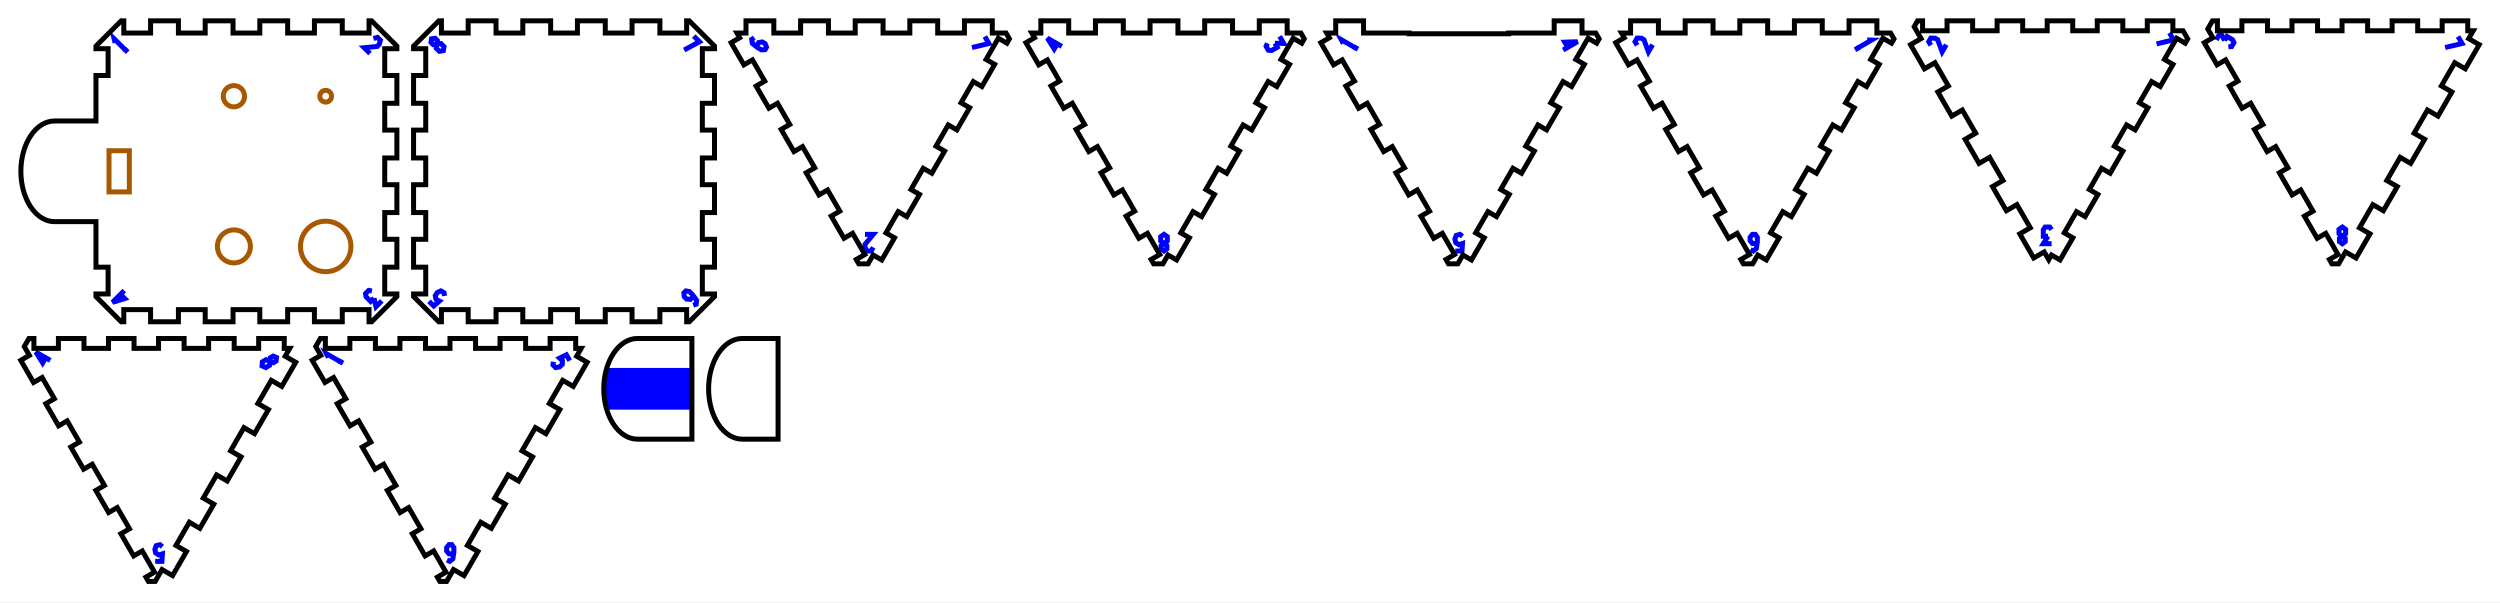
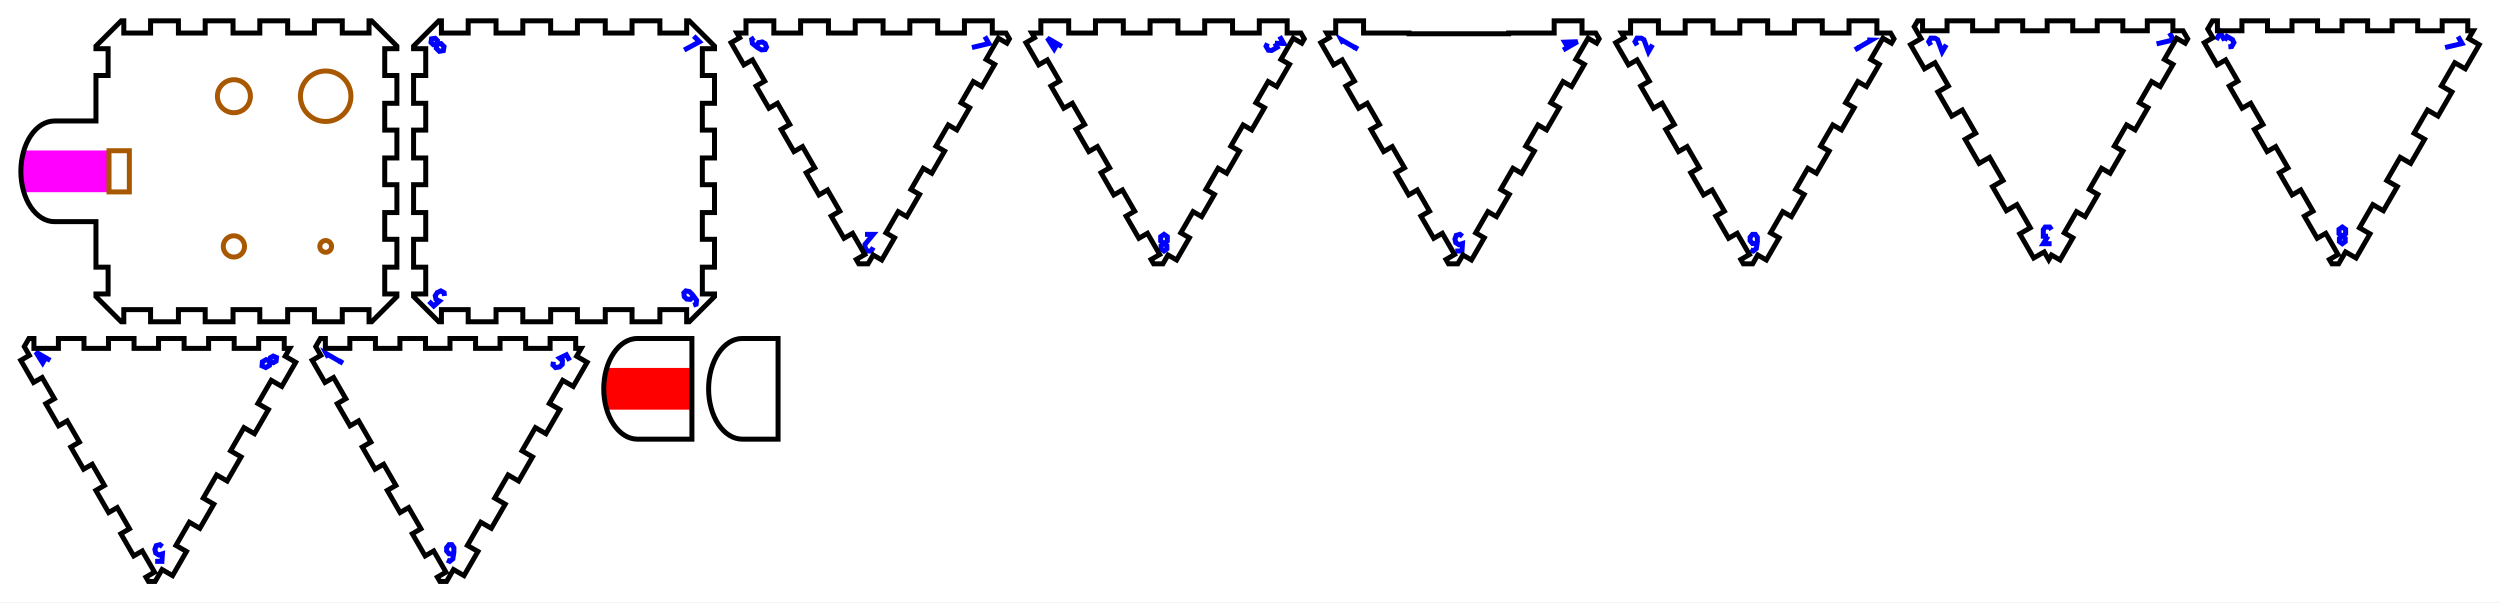
<svg xmlns="http://www.w3.org/2000/svg" width="599.23mm" height="144.36mm" viewBox="0 0 599.23 144.36">
  <rect x="0.0" y="0.0" width="599.23" height="144.36" fill="#ffffff" />
-   <g fill="#0000ff" stroke="none">
+   <g fill="#ff0000" stroke="none">
    <path d="M 165.780,88.195 L 165.780,98.195 L 145.507,98.195 L 145.420,97.900 L 145.339,97.602 L 145.262,97.301 L 145.192,96.996 L 145.126,96.689 L 145.066,96.380 L 145.012,96.068 L 144.964,95.754 L 144.921,95.438 L 144.883,95.121 L 144.852,94.802 L 144.826,94.482 L 144.806,94.161 L 144.791,93.839 L 144.782,93.517 L 144.780,93.195 L 144.782,92.873 L 144.791,92.551 L 144.806,92.229 L 144.826,91.908 L 144.852,91.588 L 144.883,91.269 L 144.921,90.952 L 144.964,90.636 L 145.012,90.322 L 145.066,90.010 L 145.126,89.701 L 145.192,89.394 L 145.262,89.089 L 145.339,88.788 L 145.420,88.490 L 145.507,88.195 Z" />
  </g>
+   <g fill="#ff00ff" stroke="none">
+     <path d="M 26.065,36.065 L 26.065,46.065 L 5.793,46.065 L 5.706,45.770 L 5.624,45.472 L 5.548,45.171 L 5.477,44.866 L 5.412,44.559 L 5.352,44.250 L 5.298,43.938 L 5.249,43.624 L 5.206,43.308 L 5.169,42.991 L 5.137,42.672 L 5.111,42.352 L 5.091,42.031 L 5.077,41.709 L 5.068,41.387 L 5.065,41.065 L 5.068,40.743 L 5.077,40.421 L 5.091,40.099 L 5.111,39.778 L 5.137,39.458 L 5.169,39.139 L 5.206,38.822 L 5.249,38.506 L 5.298,38.192 L 5.352,37.880 L 5.412,37.571 L 5.477,37.264 L 5.548,36.959 L 5.624,36.658 L 5.706,36.360 L 5.793,36.065 Z" />
+   </g>
  <g fill="none" stroke="#0000ff" stroke-width="1.198">
-     <path d="M 89.499,9.229 L 90.471,8.957 L 91.173,9.659 L 90.901,10.631 L 90.392,11.141 L 87.292,11.435 L 88.695,12.838" />
-     <path d="M 91.524,72.121 L 90.121,73.524 L 89.637,71.462" />
-     <path d="M 89.637,71.462 L 88.848,72.251 L 87.745,71.148 L 87.608,70.380 L 88.380,69.608 L 89.148,69.745" />
-     <path d="M 29.785,69.643 L 26.957,72.471 L 29.897,71.565 L 28.495,70.162" />
-     <path d="M 27.579,10.281 L 27.343,9.273 L 30.171,12.101" />
-     <path d="M 29.750,12.522 L 30.627,11.645" />
    <path d="M 104.711,10.581 L 103.852,10.704 L 103.314,10.166 L 103.438,9.308 L 104.296,9.184 L 104.834,9.722 L 104.711,10.581 L 104.574,11.566 L 105.309,12.301 L 106.266,12.136 L 106.431,11.179 L 105.696,10.444 L 104.711,10.581" />
    <path d="M 166.286,8.641 L 167.654,10.009 L 163.983,11.996" />
    <path d="M 166.165,73.157 L 166.865,72.910 L 166.966,71.960 L 166.010,70.653 L 165.247,69.889 L 164.387,69.731 L 163.913,70.204 L 164.019,71.117 L 164.585,71.682 L 165.469,71.760 L 166.030,71.199 L 166.010,70.653" />
    <path d="M 102.824,72.208 L 103.964,73.348 L 105.324,72.163 L 104.513,71.747 L 104.326,70.882 L 104.808,70.119 L 105.658,69.725 L 106.442,70.169 L 106.541,70.947" />
    <path d="M 180.793,9.037 L 180.181,9.457 L 180.329,10.402 L 181.590,11.416 L 182.526,11.956 L 183.397,11.887 L 183.732,11.307 L 183.394,10.453 L 182.701,10.053 L 181.827,10.207 L 181.430,10.894 L 181.590,11.416" />
    <path d="M 236.060,8.748 L 237.027,10.424 L 232.968,11.393" />
    <path d="M 209.317,59.289 L 208.821,60.169 L 207.829,60.169 L 207.333,59.289 L 207.333,58.569 L 209.317,56.169 L 207.333,56.169" />
    <path d="M 254.507,11.135 L 251.043,9.135 L 252.680,11.741 L 253.672,10.023" />
    <path d="M 306.711,8.706 L 307.703,10.424 L 305.586,10.357" />
    <path d="M 305.586,10.357 L 306.144,11.324 L 304.793,12.104 L 304.016,12.037 L 303.470,11.092 L 303.801,10.386" />
    <path d="M 279.001,58.369 L 279.696,58.889 L 279.696,59.649 L 279.001,60.169 L 278.307,59.649 L 278.307,58.889 L 279.001,58.369 L 279.795,57.769 L 279.795,56.729 L 279.001,56.169 L 278.208,56.729 L 278.208,57.769 L 279.001,58.369" />
    <path d="M 321.986,10.434 L 321.496,9.522 L 324.960,11.522" />
    <path d="M 324.663,12.037 L 325.283,10.963" />
    <path d="M 374.667,11.994 L 378.132,9.994 L 375.057,10.108 L 376.049,11.827" />
    <path d="M 348.810,60.169 L 350.422,60.169 L 350.546,58.369 L 349.678,58.649 L 348.934,58.169 L 348.735,57.289 L 349.058,56.409 L 349.926,56.169 L 350.546,56.649" />
    <path d="M 392.414,10.864 L 391.900,9.994 L 392.396,9.135 L 393.406,9.146 L 394.029,9.506 L 395.116,12.424 L 396.108,10.706" />
    <path d="M 447.550,9.575 L 448.585,9.608 L 445.121,11.608" />
    <path d="M 444.823,11.092 L 445.443,12.166" />
    <path d="M 419.560,59.849 L 420.230,60.169 L 420.974,59.569 L 421.222,57.969 L 421.222,56.889 L 420.726,56.169 L 420.056,56.169 L 419.486,56.889 L 419.486,57.689 L 420.056,58.369 L 420.850,58.369 L 421.222,57.969" />
    <path d="M 462.817,10.864 L 462.303,9.994 L 462.799,9.135 L 463.809,9.146 L 464.433,9.506 L 465.519,12.424 L 466.511,10.706" />
    <path d="M 520.007,7.873 L 520.974,9.549 L 516.915,10.518" />
    <path d="M 491.749,58.419 L 489.765,58.419 L 490.881,56.619" />
    <path d="M 490.881,56.619 L 489.765,56.619 L 489.765,55.059 L 490.212,54.419 L 491.303,54.419 L 491.749,55.059" />
    <path d="M 531.217,9.549 L 532.209,7.831 L 533.209,9.697" />
    <path d="M 533.209,9.697 L 533.767,8.731 L 535.118,9.511 L 535.449,10.217 L 534.904,11.162 L 534.126,11.229" />
    <path d="M 589.168,8.748 L 590.136,10.424 L 586.076,11.393" />
    <path d="M 561.434,56.619 L 562.128,57.139 L 562.128,57.899 L 561.434,58.419 L 560.739,57.899 L 560.739,57.139 L 561.434,56.619 L 562.227,56.019 L 562.227,54.979 L 561.434,54.419 L 560.640,54.979 L 560.640,56.019 L 561.434,56.619" />
    <path d="M 12.056,86.390 L 8.592,84.390 L 10.228,86.996 L 11.220,85.278" />
    <path d="M 64.712,86.595 L 64.815,85.733 L 65.474,85.353 L 66.271,85.695 L 66.168,86.556 L 65.510,86.936 L 64.712,86.595 L 63.796,86.207 L 62.895,86.727 L 62.807,87.695 L 63.689,88.102 L 64.589,87.582 L 64.712,86.595" />
    <path d="M 37.197,134.549 L 38.809,134.549 L 38.933,132.749 L 38.065,133.029 L 37.321,132.549 L 37.123,131.669 L 37.445,130.789 L 38.313,130.549 L 38.933,131.029" />
    <path d="M 78.715,85.689 L 78.226,84.777 L 81.690,86.777" />
    <path d="M 81.393,87.292 L 82.013,86.218" />
    <path d="M 136.562,86.446 L 135.756,85.050 L 134.135,85.843 L 134.812,86.455 L 134.768,87.339 L 134.105,87.951 L 133.182,88.112 L 132.540,87.480 L 132.646,86.703" />
    <path d="M 107.129,134.229 L 107.798,134.549 L 108.542,133.949 L 108.790,132.349 L 108.790,131.269 L 108.294,130.549 L 107.625,130.549 L 107.054,131.269 L 107.054,132.069 L 107.625,132.749 L 108.418,132.749 L 108.790,132.349" />
  </g>
  <g fill="none" stroke="#a85800" stroke-width="1.198">
-     <path d="M 26.130,46.000 L 31.000,46.000 L 31.000,36.130 L 26.130,36.130 Z" />
-     <circle cx="78.065" cy="23.065" r="1.408" />
-     <circle cx="56.065" cy="23.065" r="2.552" />
-     <circle cx="56.065" cy="59.065" r="3.955" />
-     <circle cx="78.065" cy="59.065" r="6.051" />
+     <path d="M 26.130,36.130 L 31.000,36.130 L 31.000,46.000 L 26.130,46.000 Z" />
+     <circle cx="78.065" cy="59.065" r="1.408" />
+     <circle cx="56.065" cy="59.065" r="2.552" />
+     <circle cx="56.065" cy="23.065" r="3.955" />
+     <circle cx="78.065" cy="23.065" r="6.051" />
  </g>
  <g fill="none" stroke="#000000" stroke-width="1.198">
-     <path d="M 89.082,5.000 L 95.130,11.048 L 95.130,11.675 L 92.217,11.675 L 92.217,18.091 L 95.130,18.091 L 95.130,24.766 L 92.217,24.766 L 92.217,31.182 L 95.130,31.182 L 95.130,37.857 L 92.217,37.857 L 92.217,44.273 L 95.130,44.273 L 95.130,50.948 L 92.217,50.948 L 92.217,57.364 L 95.130,57.364 L 95.130,64.039 L 92.217,64.039 L 92.217,70.455 L 95.130,70.455 L 95.130,71.082 L 89.082,77.130 L 88.455,77.130 L 88.455,74.217 L 82.039,74.217 L 82.039,77.130 L 75.364,77.130 L 75.364,74.217 L 68.948,74.217 L 68.948,77.130 L 62.273,77.130 L 62.273,74.217 L 55.857,74.217 L 55.857,77.130 L 49.182,77.130 L 49.182,74.217 L 42.766,74.217 L 42.766,77.130 L 36.091,77.130 L 36.091,74.217 L 29.675,74.217 L 29.675,77.130 L 29.048,77.130 L 23.000,71.082 L 23.000,70.455 L 25.913,70.455 L 25.913,64.039 L 23.000,64.039 L 23.000,53.130 L 13.063,53.130 L 12.271,53.072 L 11.486,52.897 L 10.716,52.608 L 9.969,52.207 L 9.253,51.699 L 8.574,51.089 L 7.939,50.382 L 7.354,49.586 L 6.824,48.709 L 6.354,47.758 L 5.948,46.744 L 5.611,45.675 L 5.346,44.561 L 5.154,43.415 L 5.039,42.245 L 5.000,41.065 L 5.039,39.885 L 5.154,38.715 L 5.346,37.569 L 5.611,36.455 L 5.948,35.386 L 6.354,34.372 L 6.824,33.421 L 7.354,32.544 L 7.939,31.748 L 8.574,31.041 L 9.253,30.431 L 9.969,29.923 L 10.716,29.522 L 11.486,29.233 L 12.271,29.058 L 13.063,29.000 L 23.000,29.000 L 23.000,18.091 L 25.913,18.091 L 25.913,11.675 L 23.000,11.675 L 23.000,11.048 L 29.048,5.000 L 29.675,5.000 L 29.675,7.913 L 36.091,7.913 L 36.091,5.000 L 42.766,5.000 L 42.766,7.913 L 49.182,7.913 L 49.182,5.000 L 55.857,5.000 L 55.857,7.913 L 62.273,7.913 L 62.273,5.000 L 68.948,5.000 L 68.948,7.913 L 75.364,7.913 L 75.364,5.000 L 82.039,5.000 L 82.039,7.913 L 88.455,7.913 L 88.455,5.000 Z" />
+     <path d="M 89.082,77.130 L 95.130,71.082 L 95.130,70.455 L 92.217,70.455 L 92.217,64.039 L 95.130,64.039 L 95.130,57.364 L 92.217,57.364 L 92.217,50.948 L 95.130,50.948 L 95.130,44.273 L 92.217,44.273 L 92.217,37.857 L 95.130,37.857 L 95.130,31.182 L 92.217,31.182 L 92.217,24.766 L 95.130,24.766 L 95.130,18.091 L 92.217,18.091 L 92.217,11.675 L 95.130,11.675 L 95.130,11.048 L 89.082,5.000 L 88.455,5.000 L 88.455,7.913 L 82.039,7.913 L 82.039,5.000 L 75.364,5.000 L 75.364,7.913 L 68.948,7.913 L 68.948,5.000 L 62.273,5.000 L 62.273,7.913 L 55.857,7.913 L 55.857,5.000 L 49.182,5.000 L 49.182,7.913 L 42.766,7.913 L 42.766,5.000 L 36.091,5.000 L 36.091,7.913 L 29.675,7.913 L 29.675,5.000 L 29.048,5.000 L 23.000,11.048 L 23.000,11.675 L 25.913,11.675 L 25.913,18.091 L 23.000,18.091 L 23.000,29.000 L 13.063,29.000 L 12.271,29.058 L 11.486,29.233 L 10.716,29.522 L 9.969,29.923 L 9.253,30.431 L 8.574,31.041 L 7.939,31.748 L 7.354,32.544 L 6.824,33.421 L 6.354,34.372 L 5.948,35.386 L 5.611,36.455 L 5.346,37.569 L 5.154,38.715 L 5.039,39.885 L 5.000,41.065 L 5.039,42.245 L 5.154,43.415 L 5.346,44.561 L 5.611,45.675 L 5.948,46.744 L 6.354,47.758 L 6.824,48.709 L 7.354,49.586 L 7.939,50.382 L 8.574,51.089 L 9.253,51.699 L 9.969,52.207 L 10.716,52.608 L 11.486,52.897 L 12.271,53.072 L 13.063,53.130 L 23.000,53.130 L 23.000,64.039 L 25.913,64.039 L 25.913,70.455 L 23.000,70.455 L 23.000,71.082 L 29.048,77.130 L 29.675,77.130 L 29.675,74.217 L 36.091,74.217 L 36.091,77.130 L 42.766,77.130 L 42.766,74.217 L 49.182,74.217 L 49.182,77.130 L 55.857,77.130 L 55.857,74.217 L 62.273,74.217 L 62.273,77.130 L 68.948,77.130 L 68.948,74.217 L 75.364,74.217 L 75.364,77.130 L 82.039,77.130 L 82.039,74.217 L 88.455,74.217 L 88.455,77.130 Z" />
    <path d="M 99.130,11.048 L 105.178,5.000 L 105.805,5.000 L 105.805,7.913 L 112.221,7.913 L 112.221,5.000 L 118.896,5.000 L 118.896,7.913 L 125.312,7.913 L 125.312,5.000 L 131.987,5.000 L 131.987,7.913 L 138.403,7.913 L 138.403,5.000 L 145.078,5.000 L 145.078,7.913 L 151.494,7.913 L 151.494,5.000 L 158.169,5.000 L 158.169,7.913 L 164.585,7.913 L 164.585,5.000 L 165.212,5.000 L 171.260,11.048 L 171.260,11.675 L 168.347,11.675 L 168.347,18.091 L 171.260,18.091 L 171.260,24.766 L 168.347,24.766 L 168.347,31.182 L 171.260,31.182 L 171.260,37.857 L 168.347,37.857 L 168.347,44.273 L 171.260,44.273 L 171.260,50.948 L 168.347,50.948 L 168.347,57.364 L 171.260,57.364 L 171.260,64.039 L 168.347,64.039 L 168.347,70.455 L 171.260,70.455 L 171.260,71.082 L 165.212,77.130 L 164.585,77.130 L 164.585,74.217 L 158.169,74.217 L 158.169,77.130 L 151.494,77.130 L 151.494,74.217 L 145.078,74.217 L 145.078,77.130 L 138.403,77.130 L 138.403,74.217 L 131.987,74.217 L 131.987,77.130 L 125.312,77.130 L 125.312,74.217 L 118.896,74.217 L 118.896,77.130 L 112.221,77.130 L 112.221,74.217 L 105.805,74.217 L 105.805,77.130 L 105.178,77.130 L 99.130,71.082 L 99.130,70.455 L 102.043,70.455 L 102.043,64.039 L 99.130,64.039 L 99.130,57.364 L 102.043,57.364 L 102.043,50.948 L 99.130,50.948 L 99.130,44.273 L 102.043,44.273 L 102.043,37.857 L 99.130,37.857 L 99.130,31.182 L 102.043,31.182 L 102.043,24.766 L 99.130,24.766 L 99.130,18.091 L 102.043,18.091 L 102.043,11.675 L 99.130,11.675 Z" />
    <path d="M 176.641,7.913 L 178.805,7.913 L 178.805,5.000 L 185.481,5.000 L 185.481,7.913 L 191.896,7.913 L 191.896,5.000 L 198.572,5.000 L 198.572,7.913 L 204.987,7.913 L 204.987,5.000 L 211.663,5.000 L 211.663,7.913 L 218.078,7.913 L 218.078,5.000 L 224.754,5.000 L 224.754,7.913 L 231.169,7.913 L 231.169,5.000 L 237.845,5.000 L 237.845,7.913 L 241.137,7.913 L 241.946,9.315 L 241.349,10.350 L 239.289,9.161 L 236.354,14.244 L 238.414,15.434 L 235.349,20.742 L 233.289,19.553 L 230.354,24.637 L 232.414,25.826 L 229.349,31.135 L 227.289,29.945 L 224.354,35.029 L 226.414,36.218 L 223.349,41.527 L 221.289,40.338 L 218.354,45.421 L 220.414,46.610 L 217.349,51.919 L 215.289,50.730 L 212.354,55.814 L 214.414,57.003 L 211.349,62.311 L 209.289,61.122 L 208.070,63.234 L 205.834,63.234 L 205.236,62.199 L 207.296,61.010 L 204.361,55.926 L 202.301,57.115 L 199.236,51.807 L 201.296,50.617 L 198.361,45.534 L 196.301,46.723 L 193.236,41.414 L 195.296,40.225 L 192.361,35.141 L 190.301,36.331 L 187.236,31.022 L 189.296,29.833 L 186.361,24.749 L 184.301,25.938 L 181.236,20.630 L 183.296,19.440 L 180.361,14.357 L 178.301,15.546 L 175.236,10.237 L 177.296,9.048 Z" />
    <path d="M 247.317,7.913 L 249.482,7.913 L 249.482,5.000 L 256.157,5.000 L 256.157,7.913 L 262.573,7.913 L 262.573,5.000 L 269.248,5.000 L 269.248,7.913 L 275.664,7.913 L 275.664,5.000 L 282.339,5.000 L 282.339,7.913 L 288.754,7.913 L 288.754,5.000 L 295.430,5.000 L 295.430,7.913 L 301.845,7.913 L 301.845,5.000 L 308.521,5.000 L 308.521,7.913 L 311.813,7.913 L 312.623,9.315 L 312.025,10.350 L 309.965,9.161 L 307.030,14.244 L 309.090,15.434 L 306.025,20.742 L 303.965,19.553 L 301.030,24.637 L 303.090,25.826 L 300.025,31.135 L 297.965,29.945 L 295.030,35.029 L 297.090,36.218 L 294.025,41.527 L 291.965,40.338 L 289.030,45.421 L 291.090,46.610 L 288.025,51.919 L 285.965,50.730 L 283.030,55.814 L 285.090,57.003 L 282.025,62.311 L 279.965,61.122 L 278.746,63.234 L 276.510,63.234 L 275.912,62.199 L 277.972,61.010 L 275.037,55.926 L 272.977,57.115 L 269.912,51.807 L 271.972,50.617 L 269.037,45.534 L 266.977,46.723 L 263.912,41.414 L 265.972,40.225 L 263.037,35.141 L 260.977,36.331 L 257.912,31.022 L 259.972,29.833 L 257.037,24.749 L 254.977,25.938 L 251.912,20.630 L 253.972,19.440 L 251.037,14.357 L 248.977,15.546 L 245.912,10.237 L 247.972,9.048 Z" />
    <path d="M 317.993,7.913 L 320.158,7.913 L 320.158,5.000 L 326.833,5.000 L 326.833,7.913 L 337.743,7.913 L 337.743,8.090 L 361.613,8.090 L 361.613,7.913 L 372.522,7.913 L 372.522,5.000 L 379.197,5.000 L 379.197,7.913 L 382.489,7.913 L 383.299,9.315 L 382.701,10.350 L 380.642,9.161 L 377.707,14.244 L 379.766,15.434 L 376.701,20.742 L 374.642,19.553 L 371.707,24.637 L 373.766,25.826 L 370.701,31.135 L 368.642,29.945 L 365.707,35.029 L 367.766,36.218 L 364.701,41.527 L 362.642,40.338 L 359.707,45.421 L 361.766,46.610 L 358.701,51.919 L 356.642,50.730 L 353.707,55.814 L 355.766,57.003 L 352.701,62.311 L 350.642,61.122 L 349.422,63.234 L 347.186,63.234 L 346.589,62.199 L 348.648,61.010 L 345.713,55.926 L 343.654,57.115 L 340.589,51.807 L 342.648,50.617 L 339.713,45.534 L 337.654,46.723 L 334.589,41.414 L 336.648,40.225 L 333.713,35.141 L 331.654,36.331 L 328.589,31.022 L 330.648,29.833 L 327.713,24.749 L 325.654,25.938 L 322.589,20.630 L 324.648,19.440 L 321.713,14.357 L 319.654,15.546 L 316.589,10.237 L 318.648,9.048 Z" />
    <path d="M 388.669,7.913 L 390.834,7.913 L 390.834,5.000 L 397.510,5.000 L 397.510,7.913 L 403.925,7.913 L 403.925,5.000 L 410.601,5.000 L 410.601,7.913 L 417.016,7.913 L 417.016,5.000 L 423.692,5.000 L 423.692,7.913 L 430.107,7.913 L 430.107,5.000 L 436.782,5.000 L 436.782,7.913 L 443.198,7.913 L 443.198,5.000 L 449.873,5.000 L 449.873,7.913 L 453.166,7.913 L 453.975,9.315 L 453.378,10.350 L 451.318,9.161 L 448.383,14.244 L 450.443,15.434 L 447.378,20.742 L 445.318,19.553 L 442.383,24.637 L 444.443,25.826 L 441.378,31.135 L 439.318,29.945 L 436.383,35.029 L 438.443,36.218 L 435.378,41.527 L 433.318,40.338 L 430.383,45.421 L 432.443,46.610 L 429.378,51.919 L 427.318,50.730 L 424.383,55.814 L 426.443,57.003 L 423.378,62.311 L 421.318,61.122 L 420.099,63.234 L 417.863,63.234 L 417.265,62.199 L 419.325,61.010 L 416.390,55.926 L 414.330,57.115 L 411.265,51.807 L 413.325,50.617 L 410.390,45.534 L 408.330,46.723 L 405.265,41.414 L 407.325,40.225 L 404.390,35.141 L 402.330,36.331 L 399.265,31.022 L 401.325,29.833 L 398.390,24.749 L 396.330,25.938 L 393.265,20.630 L 395.325,19.440 L 392.390,14.357 L 390.330,15.546 L 387.265,10.237 L 389.325,9.048 Z" />
    <path d="M 458.818,6.402 L 459.627,5.000 L 460.822,5.000 L 460.822,7.378 L 466.692,7.378 L 466.692,5.000 L 472.822,5.000 L 472.822,7.378 L 478.692,7.378 L 478.692,5.000 L 484.822,5.000 L 484.822,7.378 L 490.692,7.378 L 490.692,5.000 L 496.822,5.000 L 496.822,7.378 L 502.692,7.378 L 502.692,5.000 L 508.822,5.000 L 508.822,7.378 L 514.692,7.378 L 514.692,5.000 L 520.822,5.000 L 520.822,7.378 L 523.261,7.378 L 524.379,9.315 L 523.781,10.350 L 521.721,9.161 L 518.786,14.244 L 520.846,15.434 L 517.781,20.742 L 515.721,19.553 L 512.786,24.637 L 514.846,25.826 L 511.781,31.135 L 509.721,29.945 L 506.786,35.029 L 508.846,36.218 L 505.781,41.527 L 503.721,40.338 L 500.786,45.421 L 502.846,46.610 L 499.781,51.919 L 497.721,50.730 L 494.786,55.814 L 496.846,57.003 L 493.781,62.311 L 491.721,61.122 L 491.066,62.257 L 489.983,60.383 L 487.461,61.839 L 484.123,56.058 L 486.646,54.602 L 483.438,49.046 L 480.915,50.502 L 477.578,44.721 L 480.100,43.264 L 476.893,37.708 L 474.370,39.165 L 471.032,33.384 L 473.555,31.927 L 470.347,26.371 L 467.824,27.828 L 464.487,22.047 L 467.009,20.590 L 463.802,15.034 L 461.279,16.491 L 457.941,10.710 L 460.464,9.253 Z" />
    <path d="M 529.185,6.937 L 530.304,5.000 L 531.499,5.000 L 531.499,7.378 L 537.369,7.378 L 537.369,5.000 L 543.499,5.000 L 543.499,7.378 L 549.369,7.378 L 549.369,5.000 L 555.499,5.000 L 555.499,7.378 L 561.369,7.378 L 561.369,5.000 L 567.499,5.000 L 567.499,7.378 L 573.369,7.378 L 573.369,5.000 L 579.499,5.000 L 579.499,7.378 L 585.369,7.378 L 585.369,5.000 L 591.499,5.000 L 591.499,7.378 L 592.809,7.378 L 591.727,9.253 L 594.250,10.710 L 590.912,16.491 L 588.389,15.034 L 585.181,20.590 L 587.704,22.047 L 584.366,27.828 L 581.844,26.371 L 578.636,31.927 L 581.159,33.384 L 577.821,39.165 L 575.298,37.708 L 572.091,43.264 L 574.613,44.721 L 571.276,50.502 L 568.753,49.046 L 565.545,54.602 L 568.068,56.058 L 564.730,61.839 L 562.207,60.383 L 560.561,63.234 L 558.942,63.234 L 558.345,62.199 L 560.405,61.010 L 557.470,55.926 L 555.410,57.115 L 552.345,51.807 L 554.405,50.617 L 551.470,45.534 L 549.410,46.723 L 546.345,41.414 L 548.405,40.225 L 545.470,35.141 L 543.410,36.331 L 540.345,31.022 L 542.405,29.833 L 539.470,24.749 L 537.410,25.938 L 534.345,20.630 L 536.405,19.440 L 533.470,14.357 L 531.410,15.546 L 528.345,10.237 L 530.405,9.048 Z" />
    <path d="M 5.817,83.067 L 6.935,81.130 L 8.130,81.130 L 8.130,83.508 L 14.000,83.508 L 14.000,81.130 L 20.130,81.130 L 20.130,83.508 L 26.000,83.508 L 26.000,81.130 L 32.130,81.130 L 32.130,83.508 L 38.000,83.508 L 38.000,81.130 L 44.130,81.130 L 44.130,83.508 L 50.000,83.508 L 50.000,81.130 L 56.130,81.130 L 56.130,83.508 L 62.000,83.508 L 62.000,81.130 L 68.130,81.130 L 68.130,83.508 L 69.441,83.508 L 68.358,85.383 L 70.881,86.840 L 67.543,92.621 L 65.021,91.164 L 61.813,96.720 L 64.336,98.177 L 60.998,103.958 L 58.475,102.501 L 55.267,108.057 L 57.790,109.514 L 54.452,115.295 L 51.930,113.838 L 48.722,119.394 L 51.245,120.851 L 47.907,126.632 L 45.384,125.176 L 42.177,130.732 L 44.699,132.188 L 41.362,137.969 L 38.839,136.513 L 37.193,139.364 L 35.574,139.364 L 34.976,138.329 L 37.036,137.140 L 34.101,132.056 L 32.041,133.245 L 28.976,127.937 L 31.036,126.747 L 28.101,121.664 L 26.041,122.853 L 22.976,117.544 L 25.036,116.355 L 22.101,111.271 L 20.041,112.461 L 16.976,107.152 L 19.036,105.963 L 16.101,100.879 L 14.041,102.068 L 10.976,96.760 L 13.036,95.570 L 10.101,90.487 L 8.041,91.676 L 4.976,86.367 L 7.036,85.178 Z" />
    <path d="M 75.674,83.067 L 76.792,81.130 L 77.987,81.130 L 77.987,83.508 L 83.857,83.508 L 83.857,81.130 L 89.987,81.130 L 89.987,83.508 L 95.857,83.508 L 95.857,81.130 L 101.987,81.130 L 101.987,83.508 L 107.857,83.508 L 107.857,81.130 L 113.987,81.130 L 113.987,83.508 L 119.857,83.508 L 119.857,81.130 L 125.987,81.130 L 125.987,83.508 L 131.857,83.508 L 131.857,81.130 L 137.987,81.130 L 137.987,83.508 L 139.298,83.508 L 138.216,85.383 L 140.738,86.840 L 137.401,92.621 L 134.878,91.164 L 131.670,96.720 L 134.193,98.177 L 130.855,103.958 L 128.332,102.501 L 125.125,108.057 L 127.647,109.514 L 124.310,115.295 L 121.787,113.838 L 118.579,119.394 L 121.102,120.851 L 117.764,126.632 L 115.242,125.176 L 112.034,130.732 L 114.557,132.188 L 111.219,137.969 L 108.696,136.513 L 107.050,139.364 L 105.431,139.364 L 104.833,138.329 L 106.893,137.140 L 103.958,132.056 L 101.898,133.245 L 98.833,127.937 L 100.893,126.747 L 97.958,121.664 L 95.898,122.853 L 92.833,117.544 L 94.893,116.355 L 91.958,111.271 L 89.898,112.461 L 86.833,107.152 L 88.893,105.963 L 85.958,100.879 L 83.898,102.068 L 80.833,96.760 L 82.893,95.570 L 79.958,90.487 L 77.898,91.676 L 74.833,86.367 L 76.893,85.178 Z" />
    <path d="M 165.845,81.130 L 165.845,105.260 L 152.777,105.260 L 151.986,105.202 L 151.200,105.027 L 150.430,104.738 L 149.684,104.337 L 148.968,103.829 L 148.289,103.219 L 147.654,102.512 L 147.069,101.716 L 146.538,100.839 L 146.068,99.888 L 145.663,98.874 L 145.326,97.805 L 145.060,96.691 L 144.869,95.545 L 144.753,94.375 L 144.715,93.195 L 144.753,92.015 L 144.869,90.845 L 145.060,89.699 L 145.326,88.585 L 145.663,87.516 L 146.068,86.502 L 146.538,85.551 L 147.069,84.674 L 147.654,83.878 L 148.289,83.171 L 148.968,82.561 L 149.684,82.053 L 150.430,81.652 L 151.200,81.363 L 151.986,81.188 L 152.777,81.130 Z" />
    <path d="M 186.497,81.130 L 186.497,105.260 L 177.907,105.260 L 177.116,105.202 L 176.330,105.027 L 175.560,104.738 L 174.814,104.337 L 174.098,103.829 L 173.419,103.219 L 172.784,102.512 L 172.199,101.716 L 171.668,100.839 L 171.198,99.888 L 170.793,98.874 L 170.456,97.805 L 170.190,96.691 L 169.999,95.545 L 169.883,94.375 L 169.845,93.195 L 169.883,92.015 L 169.999,90.845 L 170.190,89.699 L 170.456,88.585 L 170.793,87.516 L 171.198,86.502 L 171.668,85.551 L 172.199,84.674 L 172.784,83.878 L 173.419,83.171 L 174.098,82.561 L 174.814,82.053 L 175.560,81.652 L 176.330,81.363 L 177.116,81.188 L 177.907,81.130 Z" />
  </g>
</svg>
